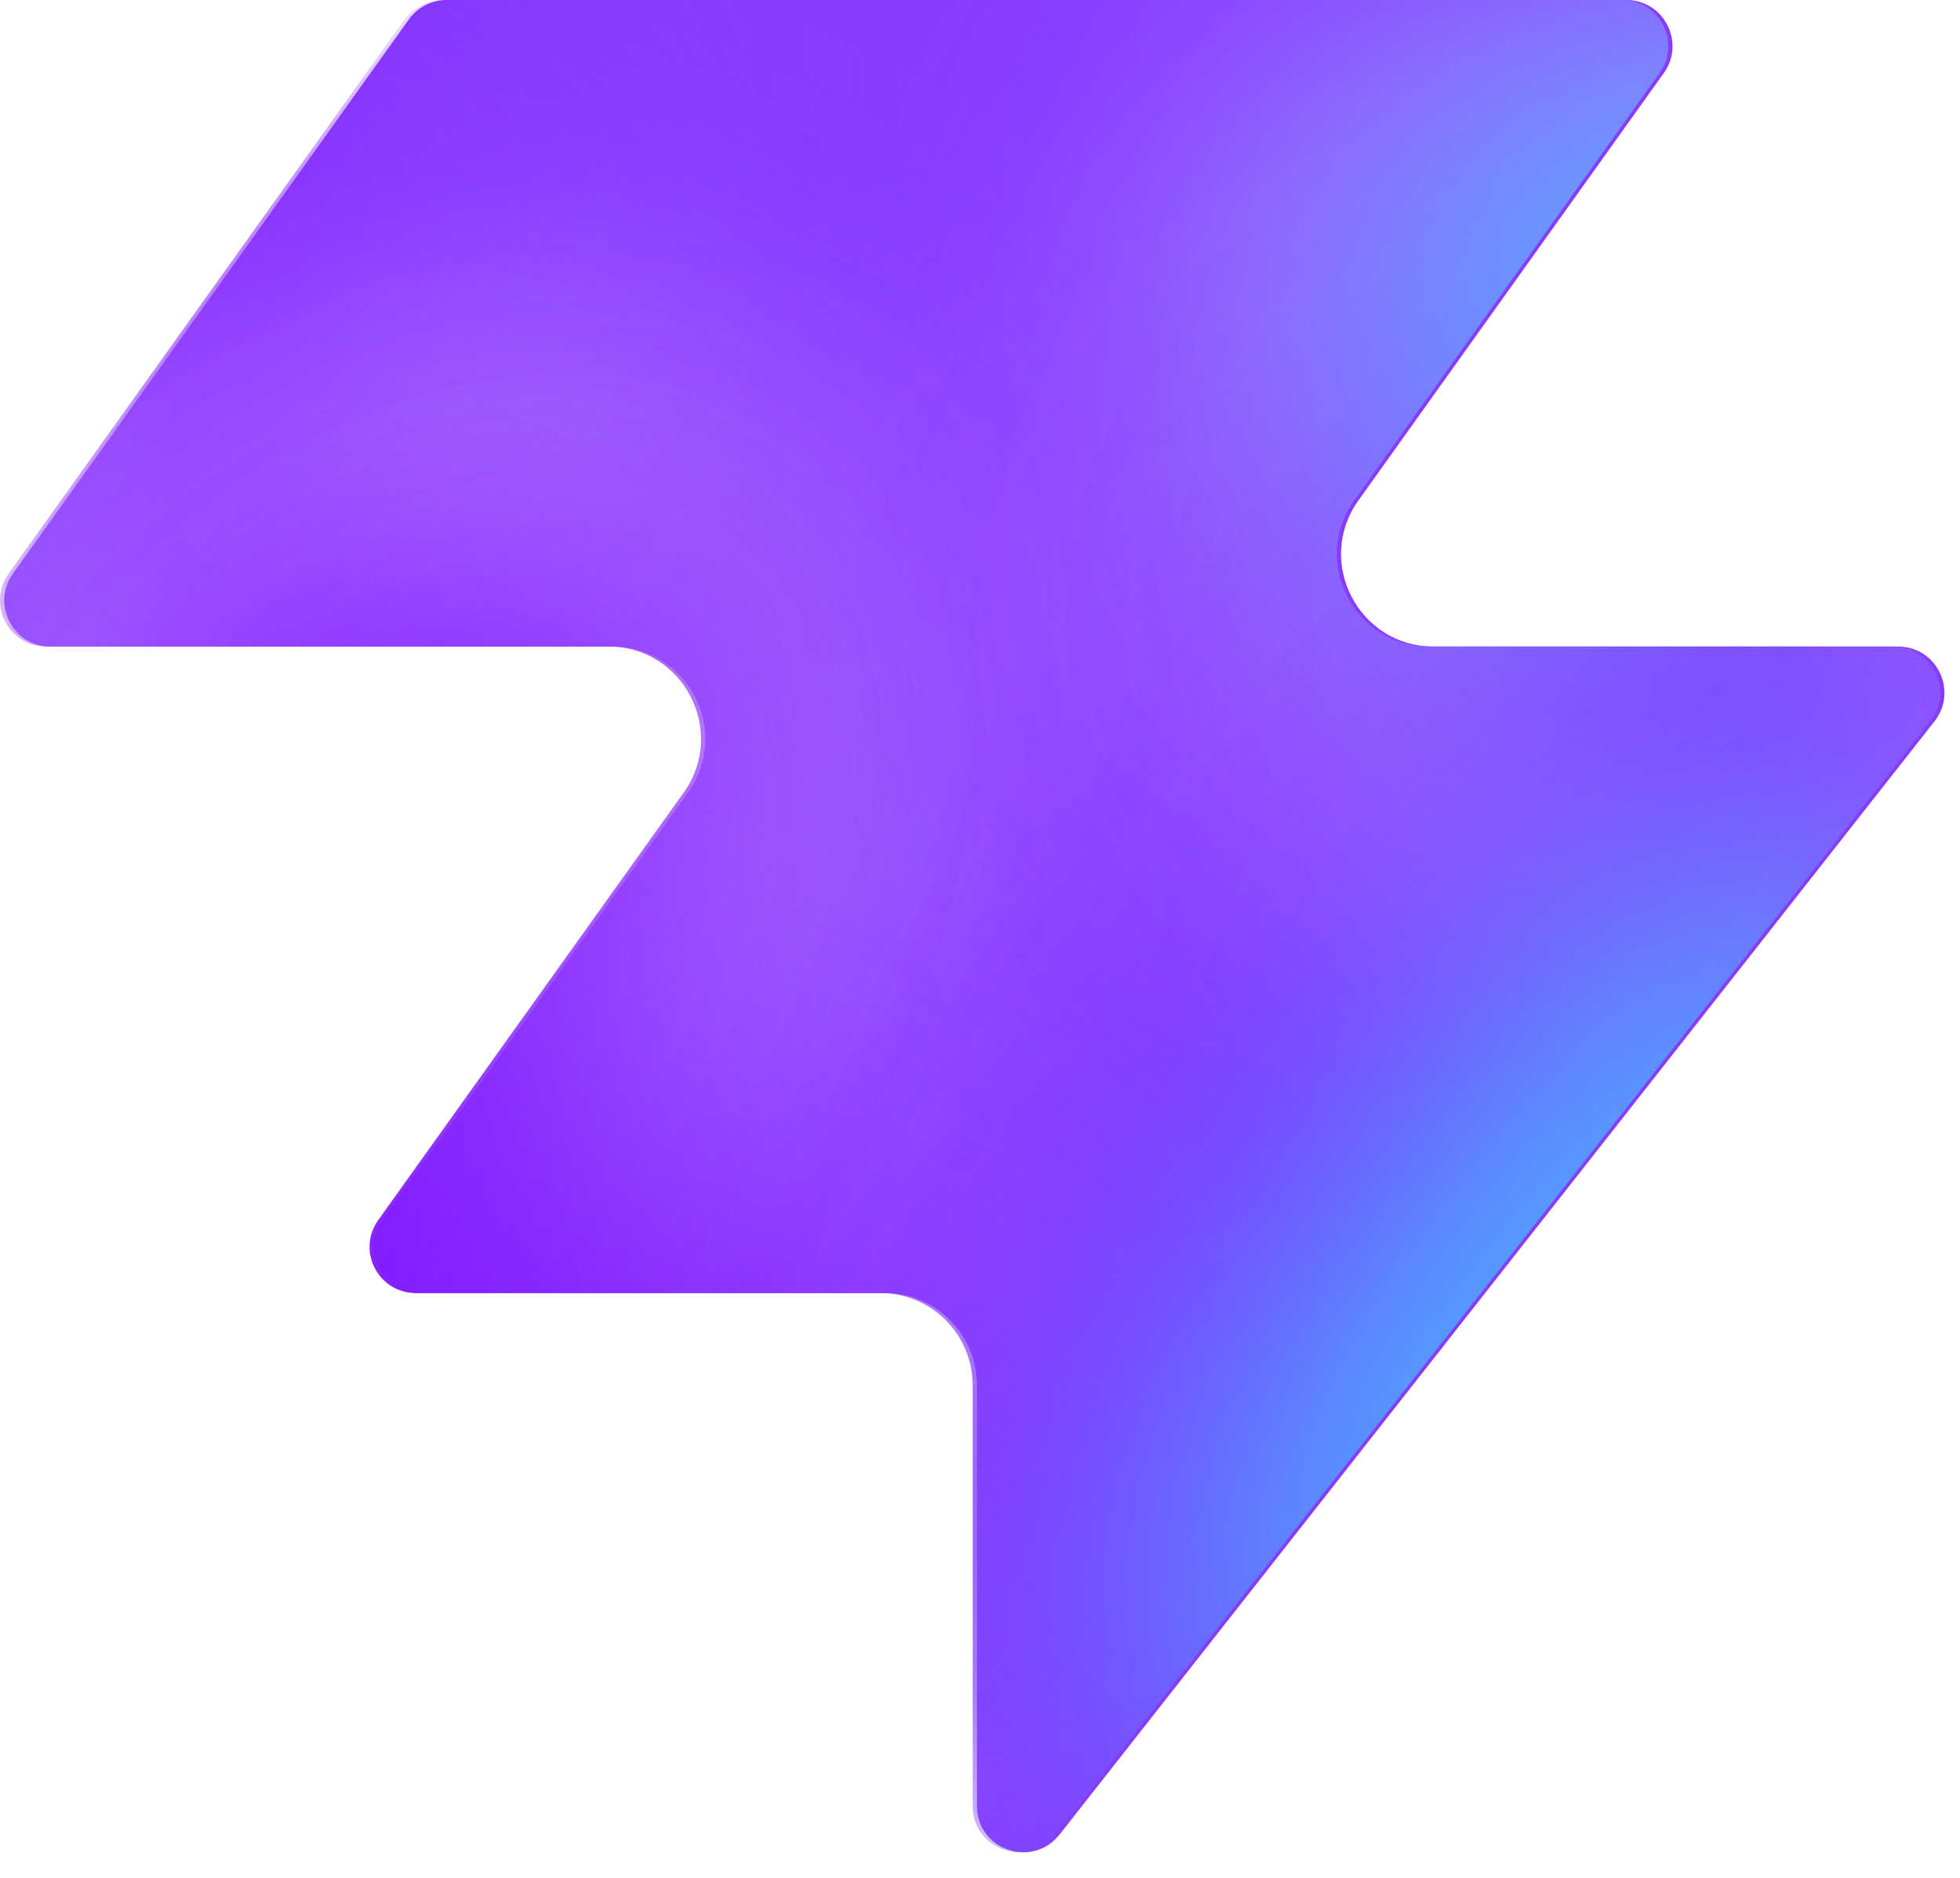
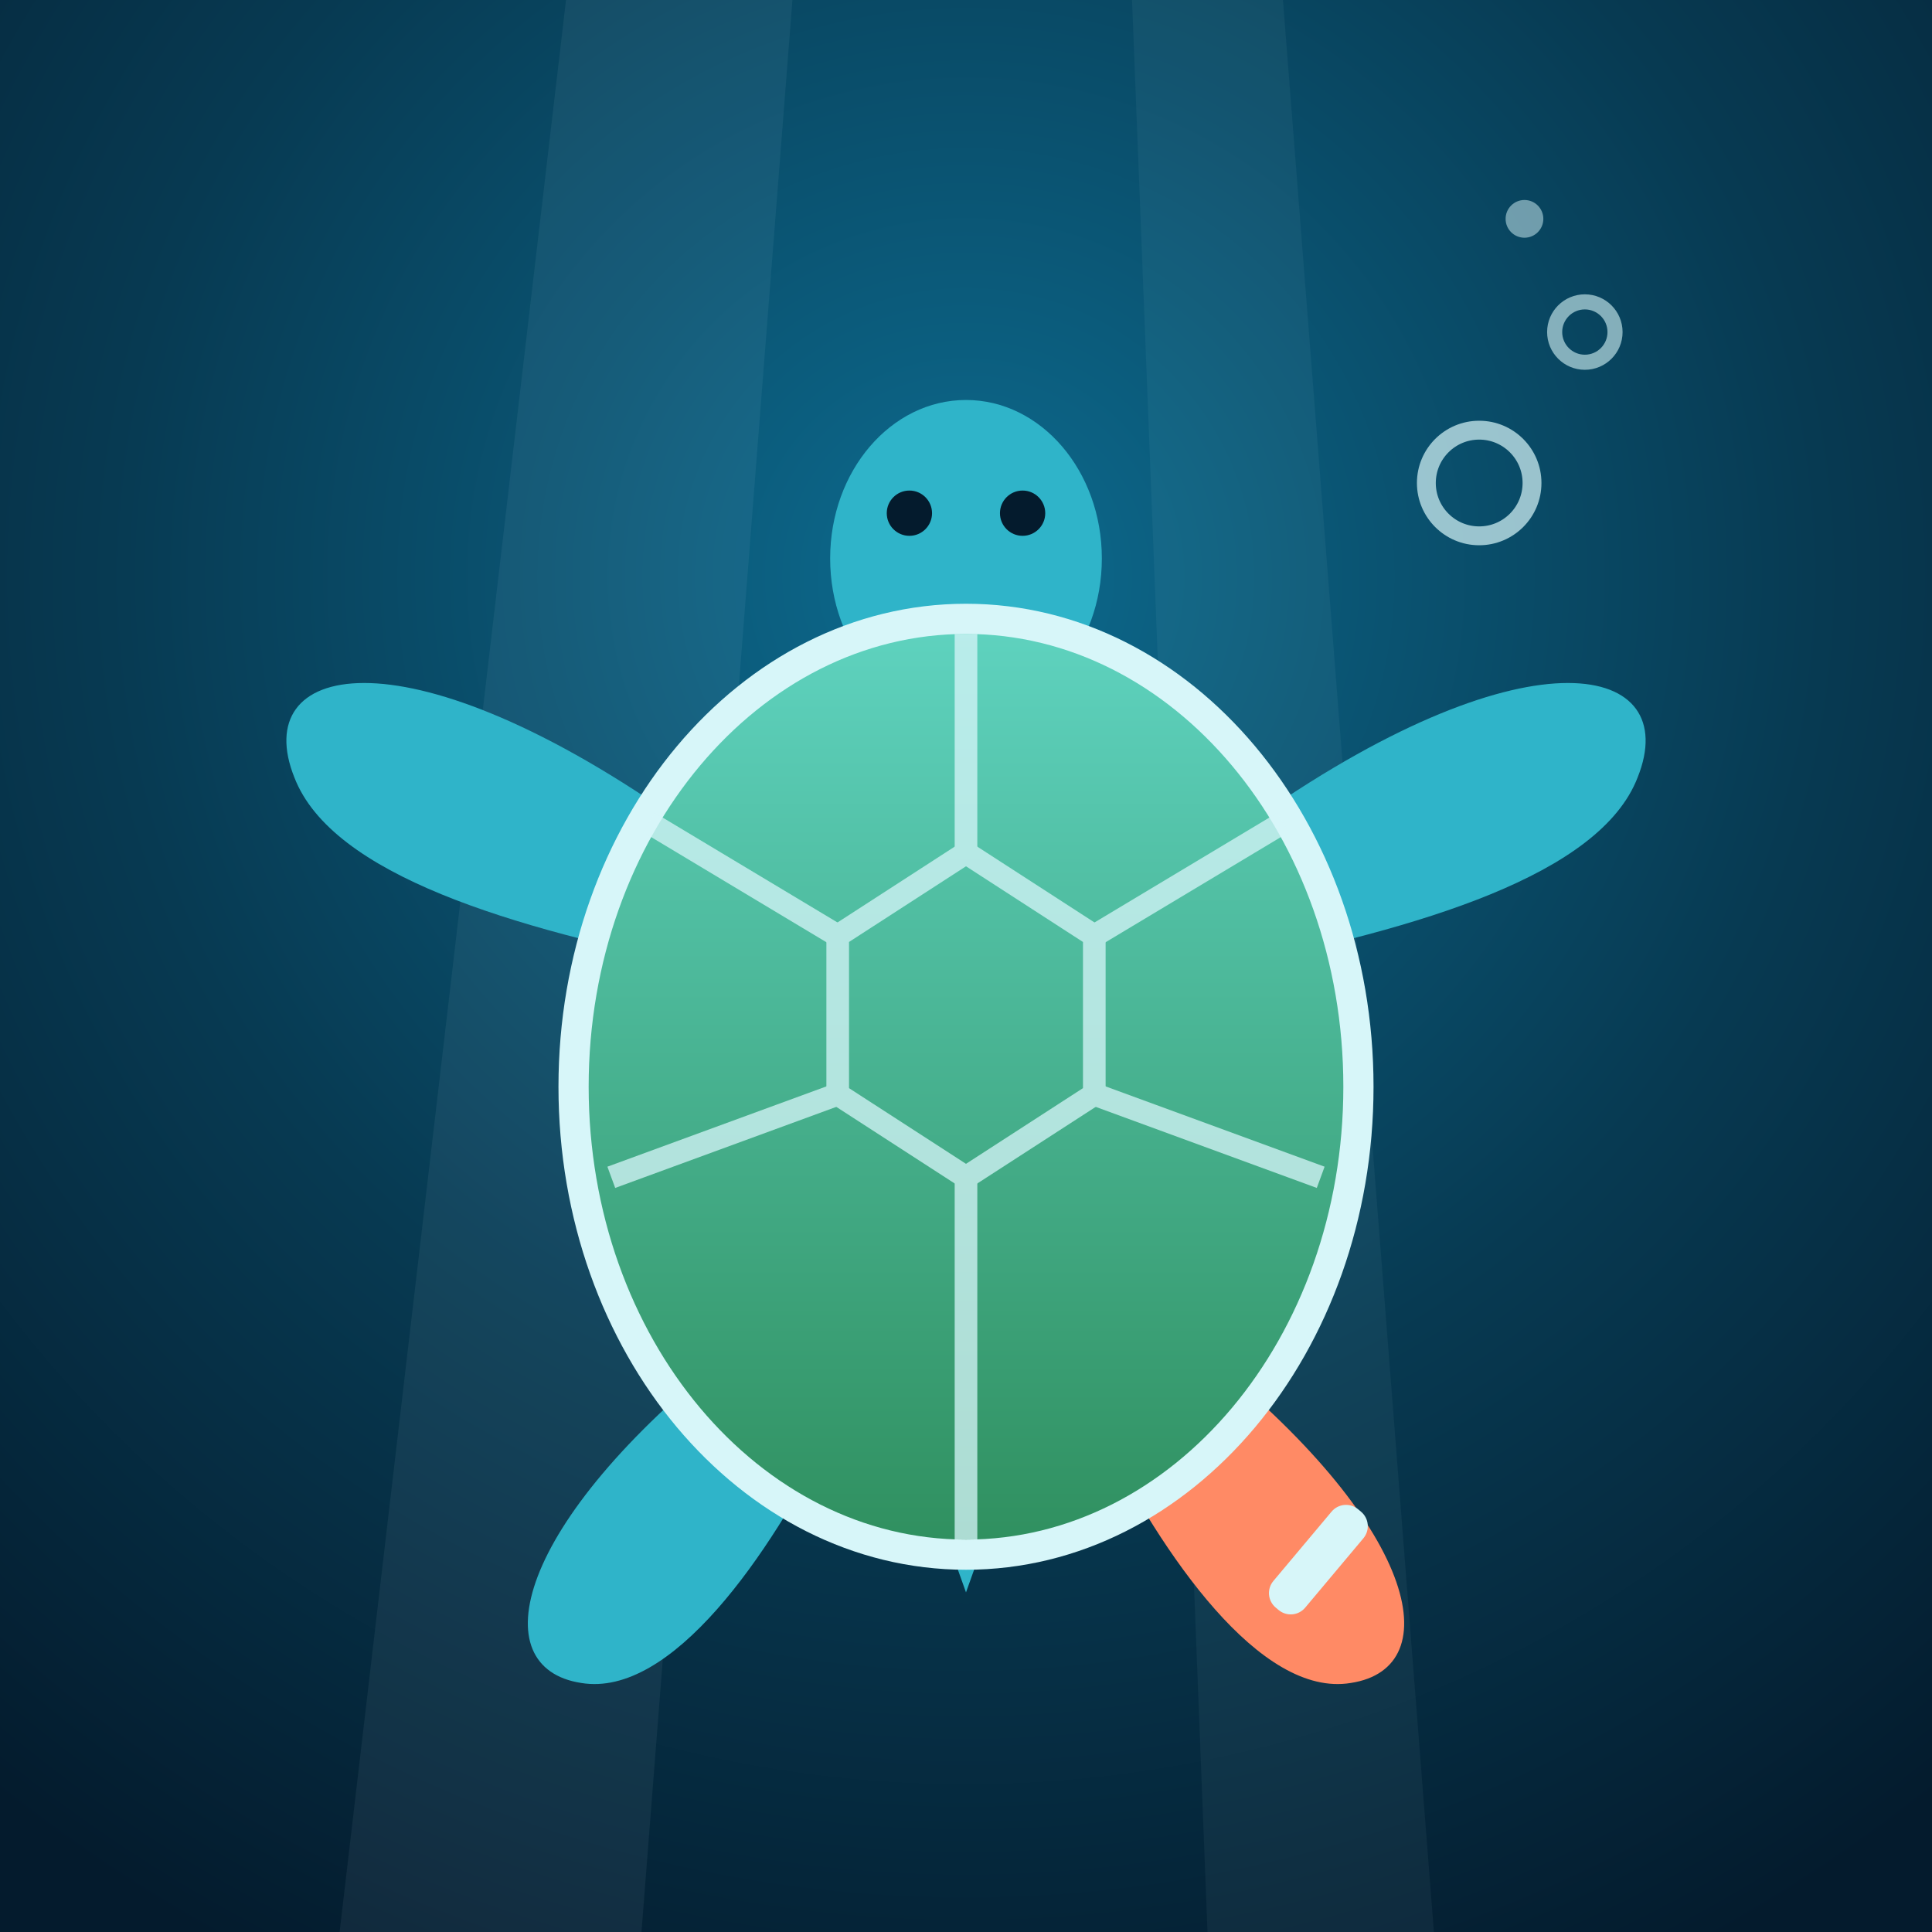
- <svg xmlns="http://www.w3.org/2000/svg" width="48" height="46" fill="none" viewBox="0 0 48 46">
-   <path fill="#863bff" d="M25.946 44.938c-.664.845-2.021.375-2.021-.698V33.937a2.26 2.26 0 0 0-2.262-2.262H10.287c-.92 0-1.456-1.04-.92-1.788l7.48-10.471c1.07-1.497 0-3.578-1.842-3.578H1.237c-.92 0-1.456-1.04-.92-1.788L10.013.474c.214-.297.556-.474.92-.474h28.894c.92 0 1.456 1.04.92 1.788l-7.48 10.471c-1.07 1.498 0 3.579 1.842 3.579h11.377c.943 0 1.473 1.088.89 1.83L25.947 44.94z" style="fill:#863bff;fill:color(display-p3 .525 .23 1);fill-opacity:1" />
-   <mask id="a" width="48" height="46" x="0" y="0" maskUnits="userSpaceOnUse" style="mask-type:alpha">
-     <path fill="#000" d="M25.842 44.938c-.664.844-2.021.375-2.021-.698V33.937a2.26 2.26 0 0 0-2.262-2.262H10.183c-.92 0-1.456-1.04-.92-1.788l7.48-10.471c1.07-1.498 0-3.579-1.842-3.579H1.133c-.92 0-1.456-1.04-.92-1.787L9.91.473c.214-.297.556-.474.92-.474h28.894c.92 0 1.456 1.04.92 1.788l-7.48 10.471c-1.07 1.498 0 3.578 1.842 3.578h11.377c.943 0 1.473 1.088.89 1.832L25.843 44.94z" style="fill:#000;fill-opacity:1" />
-   </mask>
-   <g mask="url(#a)">
-     <g filter="url(#b)">
-       <ellipse cx="5.508" cy="14.704" fill="#ede6ff" rx="5.508" ry="14.704" style="fill:#ede6ff;fill:color(display-p3 .927 .903 1);fill-opacity:1" transform="matrix(.00324 1 1 -.00324 -4.47 31.516)" />
-     </g>
-     <g filter="url(#c)">
-       <ellipse cx="10.399" cy="29.851" fill="#ede6ff" rx="10.399" ry="29.851" style="fill:#ede6ff;fill:color(display-p3 .927 .903 1);fill-opacity:1" transform="matrix(.00324 1 1 -.00324 -39.328 7.883)" />
-     </g>
-     <g filter="url(#d)">
-       <ellipse cx="5.508" cy="30.487" fill="#7e14ff" rx="5.508" ry="30.487" style="fill:#7e14ff;fill:color(display-p3 .492 .077 1);fill-opacity:1" transform="rotate(89.814 -25.913 -14.639)scale(1 -1)" />
-     </g>
-     <g filter="url(#e)">
-       <ellipse cx="5.508" cy="30.599" fill="#7e14ff" rx="5.508" ry="30.599" style="fill:#7e14ff;fill:color(display-p3 .492 .077 1);fill-opacity:1" transform="rotate(89.814 -32.644 -3.334)scale(1 -1)" />
-     </g>
-     <g filter="url(#f)">
-       <ellipse cx="5.508" cy="30.599" fill="#7e14ff" rx="5.508" ry="30.599" style="fill:#7e14ff;fill:color(display-p3 .492 .077 1);fill-opacity:1" transform="matrix(.00324 1 1 -.00324 -34.34 30.47)" />
-     </g>
-     <g filter="url(#g)">
-       <ellipse cx="14.072" cy="22.078" fill="#ede6ff" rx="14.072" ry="22.078" style="fill:#ede6ff;fill:color(display-p3 .927 .903 1);fill-opacity:1" transform="rotate(93.35 24.506 48.493)scale(-1 1)" />
-     </g>
-     <g filter="url(#h)">
-       <ellipse cx="3.47" cy="21.501" fill="#7e14ff" rx="3.47" ry="21.501" style="fill:#7e14ff;fill:color(display-p3 .492 .077 1);fill-opacity:1" transform="rotate(89.009 28.708 47.59)scale(-1 1)" />
-     </g>
-     <g filter="url(#i)">
-       <ellipse cx="3.47" cy="21.501" fill="#7e14ff" rx="3.47" ry="21.501" style="fill:#7e14ff;fill:color(display-p3 .492 .077 1);fill-opacity:1" transform="rotate(89.009 28.708 47.59)scale(-1 1)" />
-     </g>
-     <g filter="url(#j)">
-       <ellipse cx=".387" cy="8.972" fill="#7e14ff" rx="4.407" ry="29.108" style="fill:#7e14ff;fill:color(display-p3 .492 .077 1);fill-opacity:1" transform="rotate(39.51 .387 8.972)" />
-     </g>
-     <g filter="url(#k)">
-       <ellipse cx="47.523" cy="-6.092" fill="#7e14ff" rx="4.407" ry="29.108" style="fill:#7e14ff;fill:color(display-p3 .492 .077 1);fill-opacity:1" transform="rotate(37.892 47.523 -6.092)" />
-     </g>
-     <g filter="url(#l)">
-       <ellipse cx="41.412" cy="6.333" fill="#47bfff" rx="5.971" ry="9.665" style="fill:#47bfff;fill:color(display-p3 .28 .748 1);fill-opacity:1" transform="rotate(37.892 41.412 6.333)" />
-     </g>
-     <g filter="url(#m)">
-       <ellipse cx="-1.879" cy="38.332" fill="#7e14ff" rx="4.407" ry="29.108" style="fill:#7e14ff;fill:color(display-p3 .492 .077 1);fill-opacity:1" transform="rotate(37.892 -1.88 38.332)" />
-     </g>
-     <g filter="url(#n)">
-       <ellipse cx="-1.879" cy="38.332" fill="#7e14ff" rx="4.407" ry="29.108" style="fill:#7e14ff;fill:color(display-p3 .492 .077 1);fill-opacity:1" transform="rotate(37.892 -1.88 38.332)" />
-     </g>
-     <g filter="url(#o)">
-       <ellipse cx="35.651" cy="29.907" fill="#7e14ff" rx="4.407" ry="29.108" style="fill:#7e14ff;fill:color(display-p3 .492 .077 1);fill-opacity:1" transform="rotate(37.892 35.651 29.907)" />
-     </g>
-     <g filter="url(#p)">
-       <ellipse cx="38.418" cy="32.4" fill="#47bfff" rx="5.971" ry="15.297" style="fill:#47bfff;fill:color(display-p3 .28 .748 1);fill-opacity:1" transform="rotate(37.892 38.418 32.4)" />
+ <svg xmlns="http://www.w3.org/2000/svg" width="512" height="512" viewBox="0 0 512 512">
+   <defs>
+     <radialGradient id="sea" cx="50%" cy="30%" r="80%">
+       <stop offset="0" stop-color="#0d6b8f" />
+       <stop offset="0.55" stop-color="#073a52" />
+       <stop offset="1" stop-color="#041b2d" />
+     </radialGradient>
+     <linearGradient id="shell" x1="0" y1="0" x2="0" y2="1">
+       <stop offset="0" stop-color="#5fd3c0" />
+       <stop offset="1" stop-color="#2f8f5e" />
+     </linearGradient>
+   </defs>
+   <rect width="512" height="512" fill="url(#sea)" />
+   <path d="M150 0 L210 0 L170 512 L90 512 Z" fill="#d7f6f9" opacity="0.06" />
+   <path d="M300 0 L340 0 L380 512 L320 512 Z" fill="#d7f6f9" opacity="0.05" />
+   <circle cx="392" cy="128" r="14" fill="none" stroke="#d7f6f9" stroke-width="5" opacity="0.7" />
+   <circle cx="420" cy="88" r="8" fill="none" stroke="#d7f6f9" stroke-width="4" opacity="0.6" />
+   <circle cx="404" cy="58" r="5" fill="#d7f6f9" opacity="0.5" />
+   <g transform="translate(256 276)">
+     <path d="M-78 -60 C-150 -110 -190 -100 -178 -70 C-168 -44 -120 -30 -70 -20 Z" fill="#2fb4c9" />
+     <path d="M78 -60 C150 -110 190 -100 178 -70 C168 -44 120 -30 70 -20 Z" fill="#2fb4c9" />
+     <path d="M-62 82 C-120 128 -128 166 -102 170 C-78 174 -52 136 -36 104 Z" fill="#2fb4c9" />
+     <path d="M62 82 C120 128 128 166 102 170 C78 174 52 136 36 104 Z" fill="#ff8a65" />
+     <rect x="76" y="132" width="34" height="11" rx="5" transform="rotate(-50 93 137)" fill="#d7f6f9" />
+     <path d="M-10 118 L0 146 L10 118 Z" fill="#2fb4c9" />
+     <ellipse cx="0" cy="-128" rx="36" ry="42" fill="#2fb4c9" />
+     <circle cx="-15" cy="-140" r="6" fill="#041b2d" />
+     <circle cx="15" cy="-140" r="6" fill="#041b2d" />
+     <ellipse cx="0" cy="12" rx="104" ry="124" fill="url(#shell)" stroke="#d7f6f9" stroke-width="8" />
+     <g fill="none" stroke="#d7f6f9" stroke-width="6" stroke-linejoin="round" opacity="0.75">
+       <path d="M0 -50 L34 -28 L34 14 L0 36 L-34 14 L-34 -28 Z" />
+       <path d="M0 -50 L0 -108 M34 -28 L84 -58 M34 14 L94 36 M0 36 L0 132 M-34 14 L-94 36 M-34 -28 L-84 -58" />
    </g>
  </g>
-   <defs>
-     <filter id="b" width="60.045" height="41.654" x="-19.77" y="16.149" color-interpolation-filters="sRGB" filterUnits="userSpaceOnUse">
-       <feFlood flood-opacity="0" result="BackgroundImageFix" />
-       <feBlend in="SourceGraphic" in2="BackgroundImageFix" result="shape" />
-       <feGaussianBlur result="effect1_foregroundBlur_2002_17158" stdDeviation="7.659" />
-     </filter>
-     <filter id="c" width="90.34" height="51.437" x="-54.613" y="-7.533" color-interpolation-filters="sRGB" filterUnits="userSpaceOnUse">
-       <feFlood flood-opacity="0" result="BackgroundImageFix" />
-       <feBlend in="SourceGraphic" in2="BackgroundImageFix" result="shape" />
-       <feGaussianBlur result="effect1_foregroundBlur_2002_17158" stdDeviation="7.659" />
-     </filter>
-     <filter id="d" width="79.355" height="29.4" x="-49.64" y="2.03" color-interpolation-filters="sRGB" filterUnits="userSpaceOnUse">
-       <feFlood flood-opacity="0" result="BackgroundImageFix" />
-       <feBlend in="SourceGraphic" in2="BackgroundImageFix" result="shape" />
-       <feGaussianBlur result="effect1_foregroundBlur_2002_17158" stdDeviation="4.596" />
-     </filter>
-     <filter id="e" width="79.579" height="29.4" x="-45.045" y="20.029" color-interpolation-filters="sRGB" filterUnits="userSpaceOnUse">
-       <feFlood flood-opacity="0" result="BackgroundImageFix" />
-       <feBlend in="SourceGraphic" in2="BackgroundImageFix" result="shape" />
-       <feGaussianBlur result="effect1_foregroundBlur_2002_17158" stdDeviation="4.596" />
-     </filter>
-     <filter id="f" width="79.579" height="29.4" x="-43.513" y="21.178" color-interpolation-filters="sRGB" filterUnits="userSpaceOnUse">
-       <feFlood flood-opacity="0" result="BackgroundImageFix" />
-       <feBlend in="SourceGraphic" in2="BackgroundImageFix" result="shape" />
-       <feGaussianBlur result="effect1_foregroundBlur_2002_17158" stdDeviation="4.596" />
-     </filter>
-     <filter id="g" width="74.749" height="58.852" x="15.756" y="-17.901" color-interpolation-filters="sRGB" filterUnits="userSpaceOnUse">
-       <feFlood flood-opacity="0" result="BackgroundImageFix" />
-       <feBlend in="SourceGraphic" in2="BackgroundImageFix" result="shape" />
-       <feGaussianBlur result="effect1_foregroundBlur_2002_17158" stdDeviation="7.659" />
-     </filter>
-     <filter id="h" width="61.377" height="25.362" x="23.548" y="2.284" color-interpolation-filters="sRGB" filterUnits="userSpaceOnUse">
-       <feFlood flood-opacity="0" result="BackgroundImageFix" />
-       <feBlend in="SourceGraphic" in2="BackgroundImageFix" result="shape" />
-       <feGaussianBlur result="effect1_foregroundBlur_2002_17158" stdDeviation="4.596" />
-     </filter>
-     <filter id="i" width="61.377" height="25.362" x="23.548" y="2.284" color-interpolation-filters="sRGB" filterUnits="userSpaceOnUse">
-       <feFlood flood-opacity="0" result="BackgroundImageFix" />
-       <feBlend in="SourceGraphic" in2="BackgroundImageFix" result="shape" />
-       <feGaussianBlur result="effect1_foregroundBlur_2002_17158" stdDeviation="4.596" />
-     </filter>
-     <filter id="j" width="56.045" height="63.649" x="-27.636" y="-22.853" color-interpolation-filters="sRGB" filterUnits="userSpaceOnUse">
-       <feFlood flood-opacity="0" result="BackgroundImageFix" />
-       <feBlend in="SourceGraphic" in2="BackgroundImageFix" result="shape" />
-       <feGaussianBlur result="effect1_foregroundBlur_2002_17158" stdDeviation="4.596" />
-     </filter>
-     <filter id="k" width="54.814" height="64.646" x="20.116" y="-38.415" color-interpolation-filters="sRGB" filterUnits="userSpaceOnUse">
-       <feFlood flood-opacity="0" result="BackgroundImageFix" />
-       <feBlend in="SourceGraphic" in2="BackgroundImageFix" result="shape" />
-       <feGaussianBlur result="effect1_foregroundBlur_2002_17158" stdDeviation="4.596" />
-     </filter>
-     <filter id="l" width="33.541" height="35.313" x="24.641" y="-11.323" color-interpolation-filters="sRGB" filterUnits="userSpaceOnUse">
-       <feFlood flood-opacity="0" result="BackgroundImageFix" />
-       <feBlend in="SourceGraphic" in2="BackgroundImageFix" result="shape" />
-       <feGaussianBlur result="effect1_foregroundBlur_2002_17158" stdDeviation="4.596" />
-     </filter>
-     <filter id="m" width="54.814" height="64.646" x="-29.286" y="6.009" color-interpolation-filters="sRGB" filterUnits="userSpaceOnUse">
-       <feFlood flood-opacity="0" result="BackgroundImageFix" />
-       <feBlend in="SourceGraphic" in2="BackgroundImageFix" result="shape" />
-       <feGaussianBlur result="effect1_foregroundBlur_2002_17158" stdDeviation="4.596" />
-     </filter>
-     <filter id="n" width="54.814" height="64.646" x="-29.286" y="6.009" color-interpolation-filters="sRGB" filterUnits="userSpaceOnUse">
-       <feFlood flood-opacity="0" result="BackgroundImageFix" />
-       <feBlend in="SourceGraphic" in2="BackgroundImageFix" result="shape" />
-       <feGaussianBlur result="effect1_foregroundBlur_2002_17158" stdDeviation="4.596" />
-     </filter>
-     <filter id="o" width="54.814" height="64.646" x="8.244" y="-2.416" color-interpolation-filters="sRGB" filterUnits="userSpaceOnUse">
-       <feFlood flood-opacity="0" result="BackgroundImageFix" />
-       <feBlend in="SourceGraphic" in2="BackgroundImageFix" result="shape" />
-       <feGaussianBlur result="effect1_foregroundBlur_2002_17158" stdDeviation="4.596" />
-     </filter>
-     <filter id="p" width="39.409" height="43.623" x="18.713" y="10.588" color-interpolation-filters="sRGB" filterUnits="userSpaceOnUse">
-       <feFlood flood-opacity="0" result="BackgroundImageFix" />
-       <feBlend in="SourceGraphic" in2="BackgroundImageFix" result="shape" />
-       <feGaussianBlur result="effect1_foregroundBlur_2002_17158" stdDeviation="4.596" />
-     </filter>
-   </defs>
</svg>
